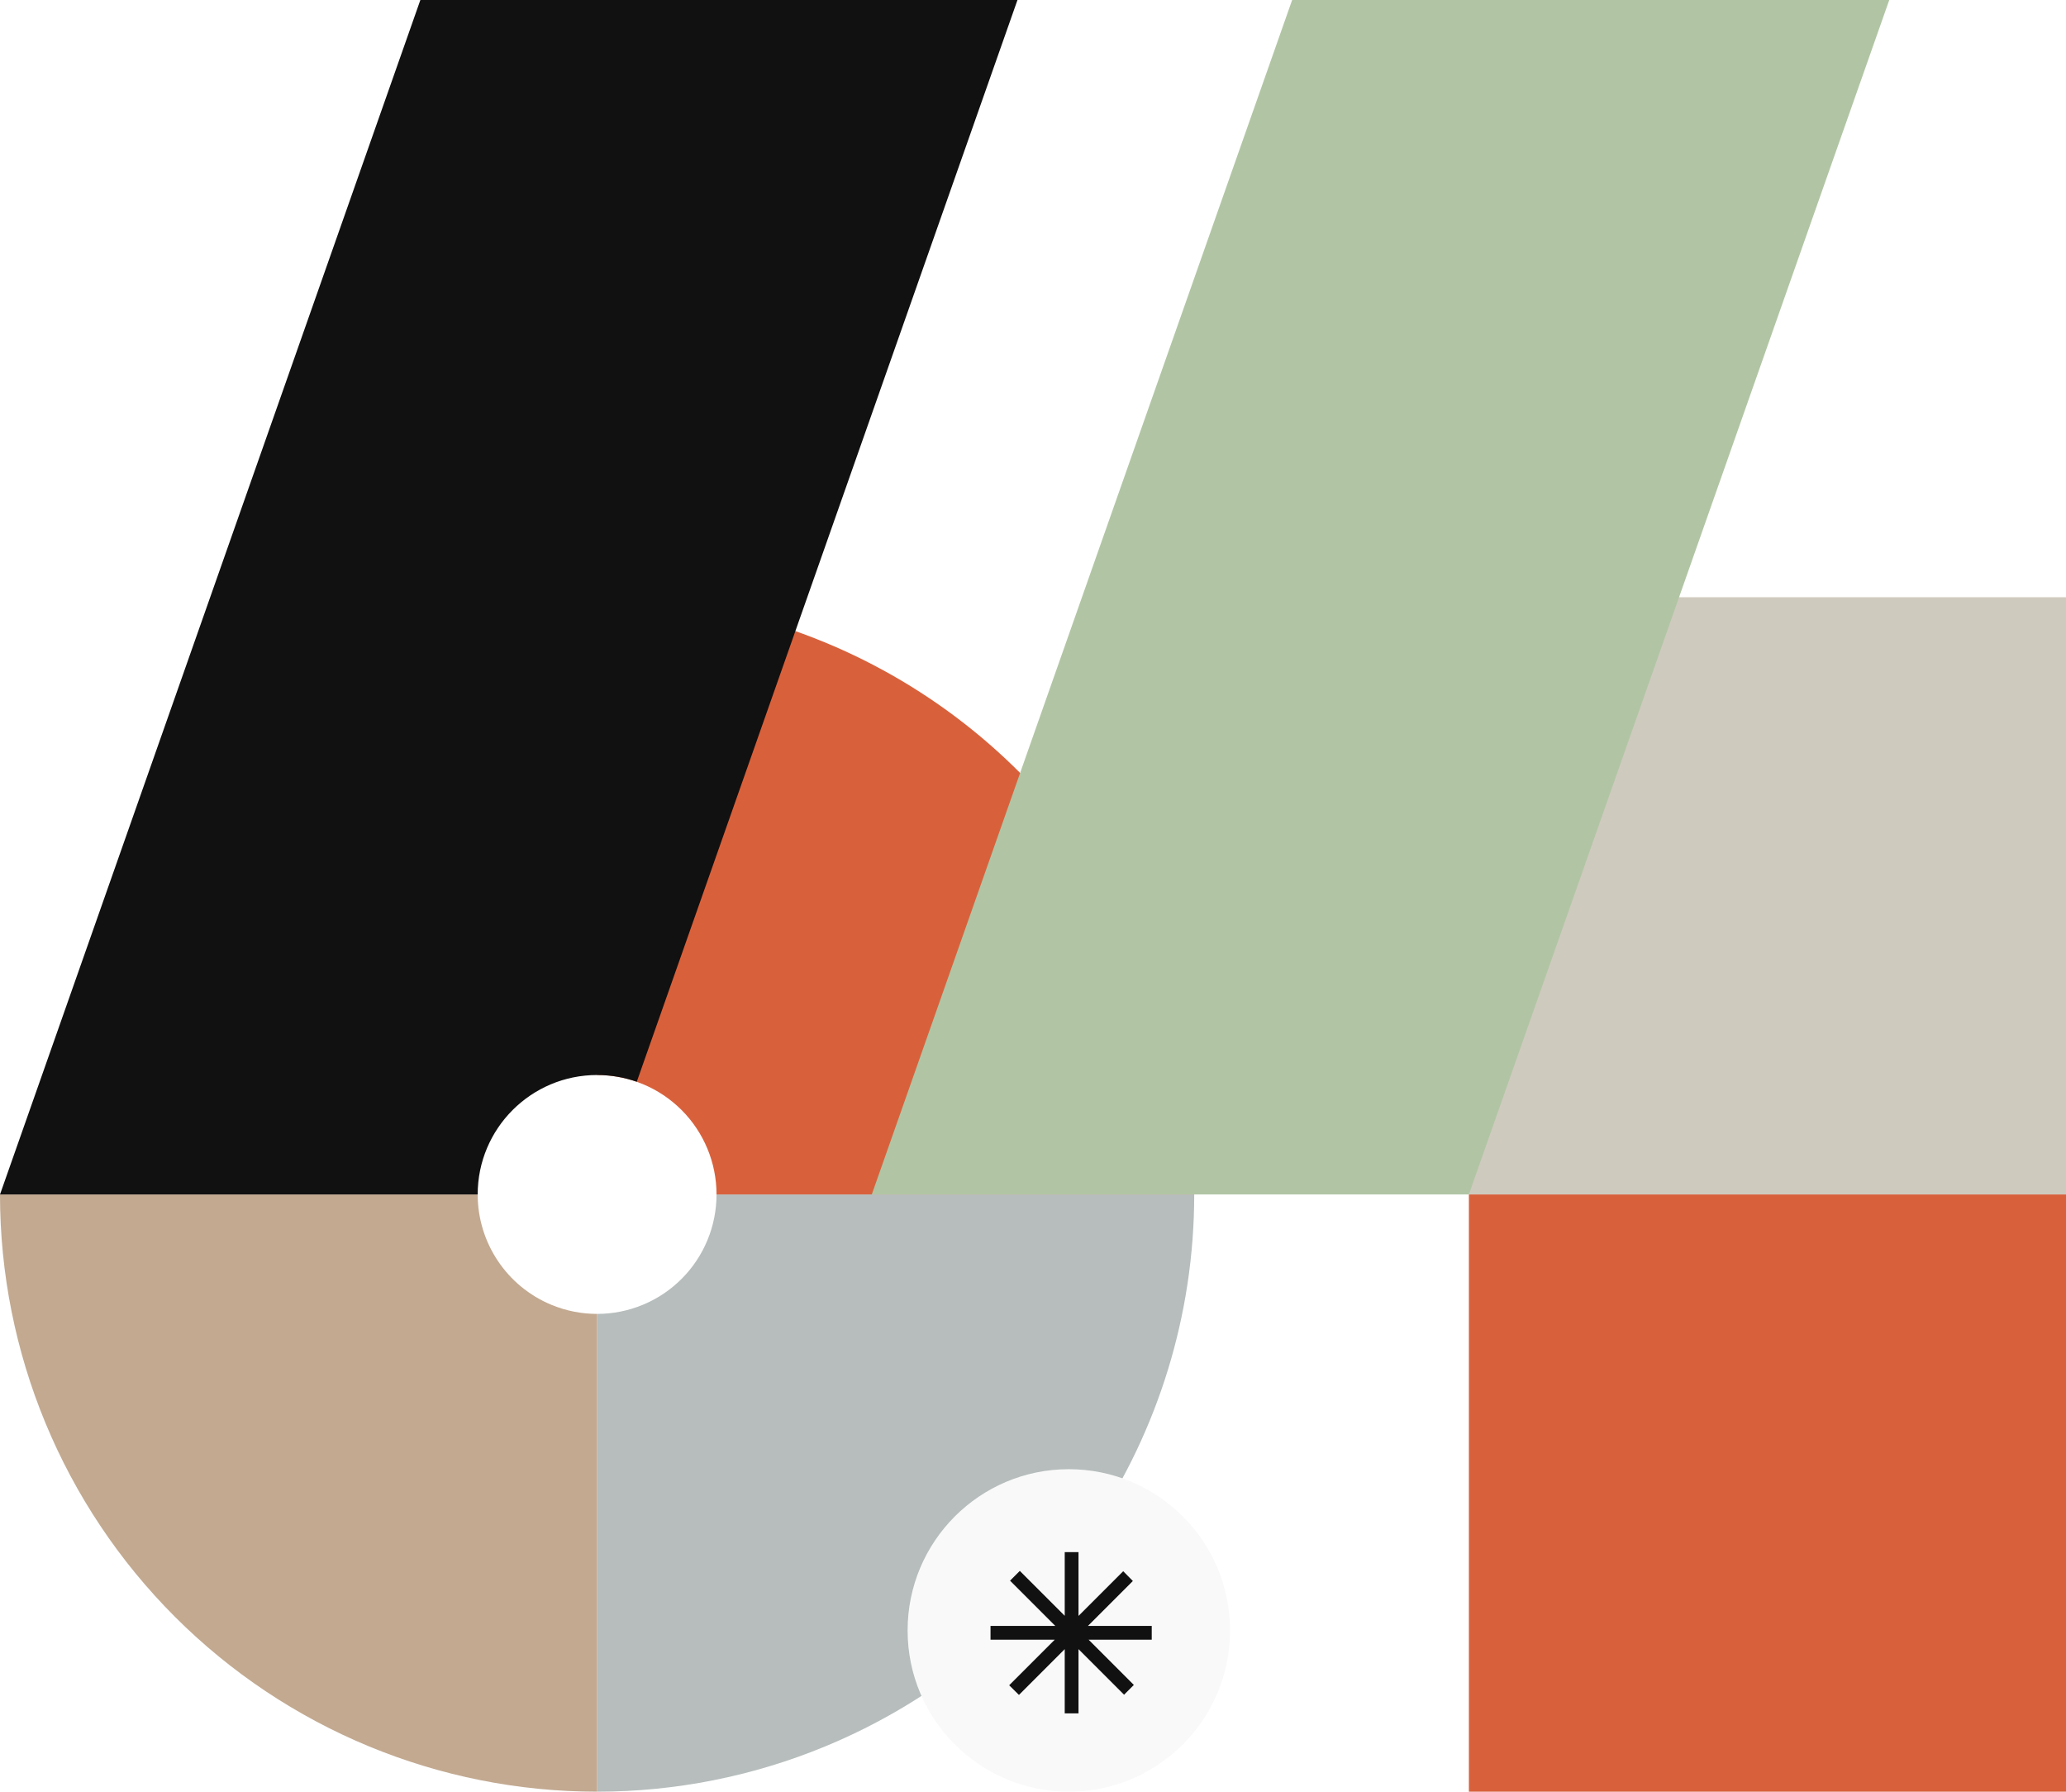
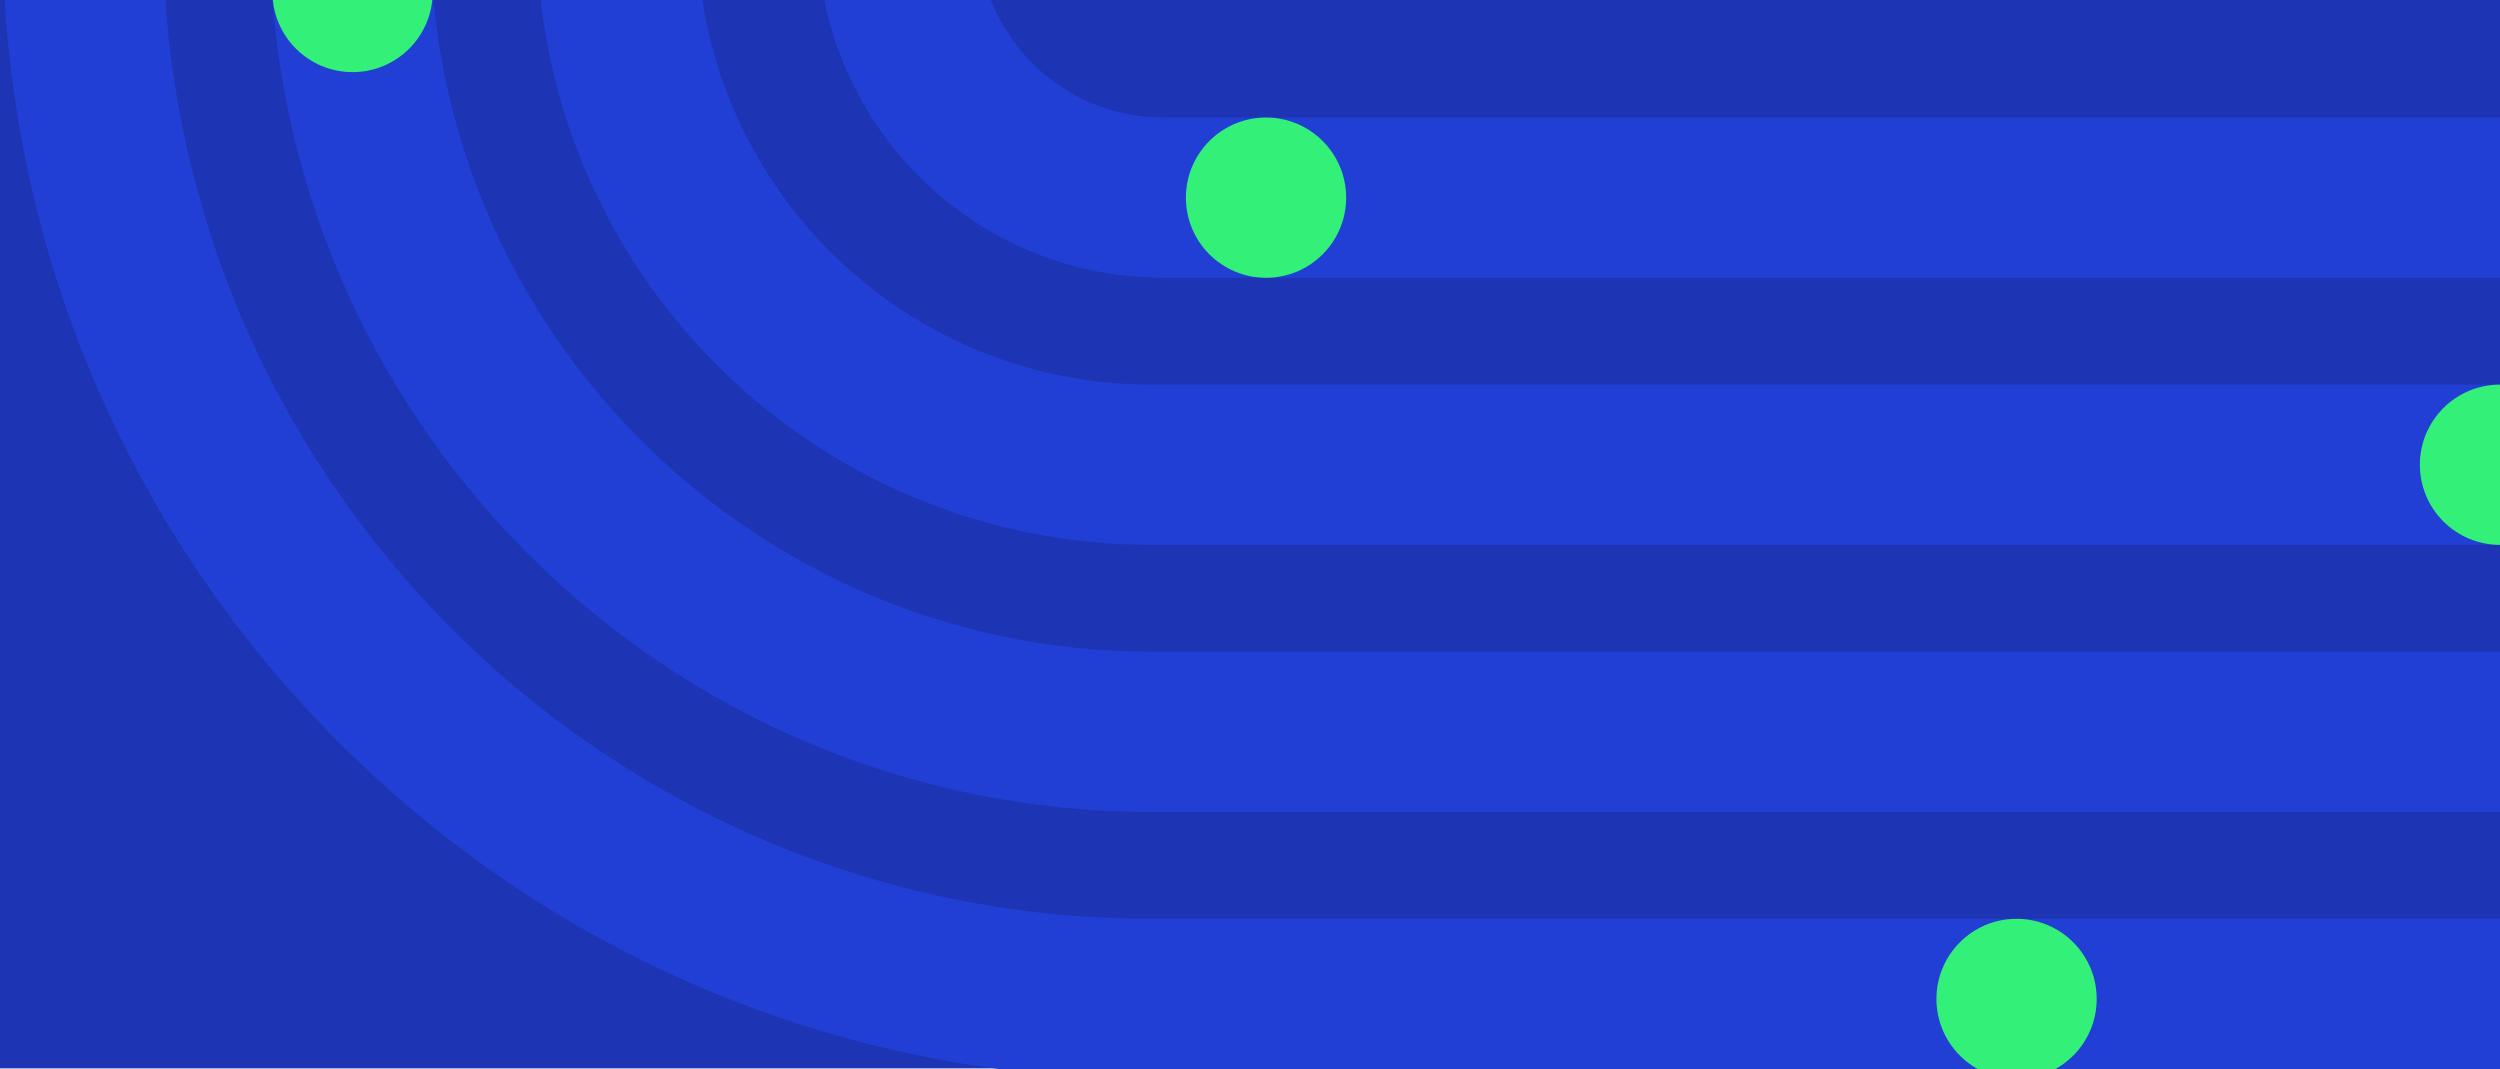
- <svg xmlns="http://www.w3.org/2000/svg" width="346" height="300" fill="none" viewBox="0 0 346 300">
-   <path fill="#B6BDBC" d="M200 200a100.006 100.006 0 0 1-61.732 92.388A100.006 100.006 0 0 1 100 300v-80a20.006 20.006 0 0 0 14.142-5.858A20.006 20.006 0 0 0 120 200h80Z" />
-   <path fill="#D8613C" d="M100 100a100.006 100.006 0 0 1 92.388 61.732A100.006 100.006 0 0 1 200 200h-80a20.006 20.006 0 0 0-5.858-14.142A20.006 20.006 0 0 0 100 180v-80Z" />
-   <path fill="#C2A990" d="M100 300a100.01 100.01 0 0 1-70.71-29.289A100 100 0 0 1 0 200h80a20.005 20.005 0 0 0 12.346 18.478A20.002 20.002 0 0 0 100 220v80Z" />
-   <path fill="#111" fill-rule="evenodd" d="M170.4 0h-100L0 200h80c0-11.046 8.954-20 20-20 2.329 0 4.564.398 6.642 1.129L170.4 0Z" clip-rule="evenodd" />
-   <path fill="#CFCABE" d="M246 100h100v100H246z" />
-   <path fill="#D8613C" d="M246 200h100v100H246z" />
-   <path fill="#B1C5A4" d="M216.4 0h100L246 200H146L216.4 0Z" />
-   <circle cx="179" cy="273" r="27" fill="#F9F9F9" />
-   <path fill="#111" d="M180.621 259.886v10.683l7.486-7.485 1.617 1.635-7.522 7.522h10.684v2.308h-10.575l7.577 7.576-1.636 1.636-7.631-7.632v10.757h-2.307v-10.757l-7.668 7.668-1.635-1.617 7.631-7.631h-10.756v-2.308h10.847l-7.577-7.577 1.635-1.635 7.523 7.522v-10.665h2.307Z" />
+ <svg xmlns="http://www.w3.org/2000/svg" width="936" height="400" viewBox="0 0 936 400" fill="none">
+   <path fill="#1D35B4" d="M0 0h936v400H0z" />
+   <path d="M31-26c0 220.91 179.09 400 400 400h1000" stroke="#213FD4" stroke-width="60" stroke-miterlimit="10" />
+   <path d="M131-26c0 165.69 134.31 300 300 300h1000" stroke="#213FD4" stroke-width="60" stroke-miterlimit="10" />
+   <path d="M231-26c0 110.46 89.54 200 200 200h1000" stroke="#213FD4" stroke-width="60" stroke-miterlimit="10" />
+   <path d="M336-26c0 55.23 44.567 100 99.545 100H1431" stroke="#213FD4" stroke-width="60" stroke-miterlimit="10" />
+   <path d="M132 27c16.569 0 30-13.431 30-30 0-16.569-13.431-30-30-30-16.569 0-30 13.431-30 30 0 16.569 13.431 30 30 30ZM474 104c16.569 0 30-13.431 30-30 0-16.569-13.431-30-30-30-16.569 0-30 13.431-30 30 0 16.569 13.431 30 30 30ZM936 204c16.569 0 30-13.431 30-30 0-16.569-13.431-30-30-30-16.569 0-30 13.431-30 30 0 16.569 13.431 30 30 30ZM755 404c16.569 0 30-13.431 30-30 0-16.569-13.431-30-30-30-16.569 0-30 13.431-30 30 0 16.569 13.431 30 30 30Z" fill="#33F078" />
</svg>
